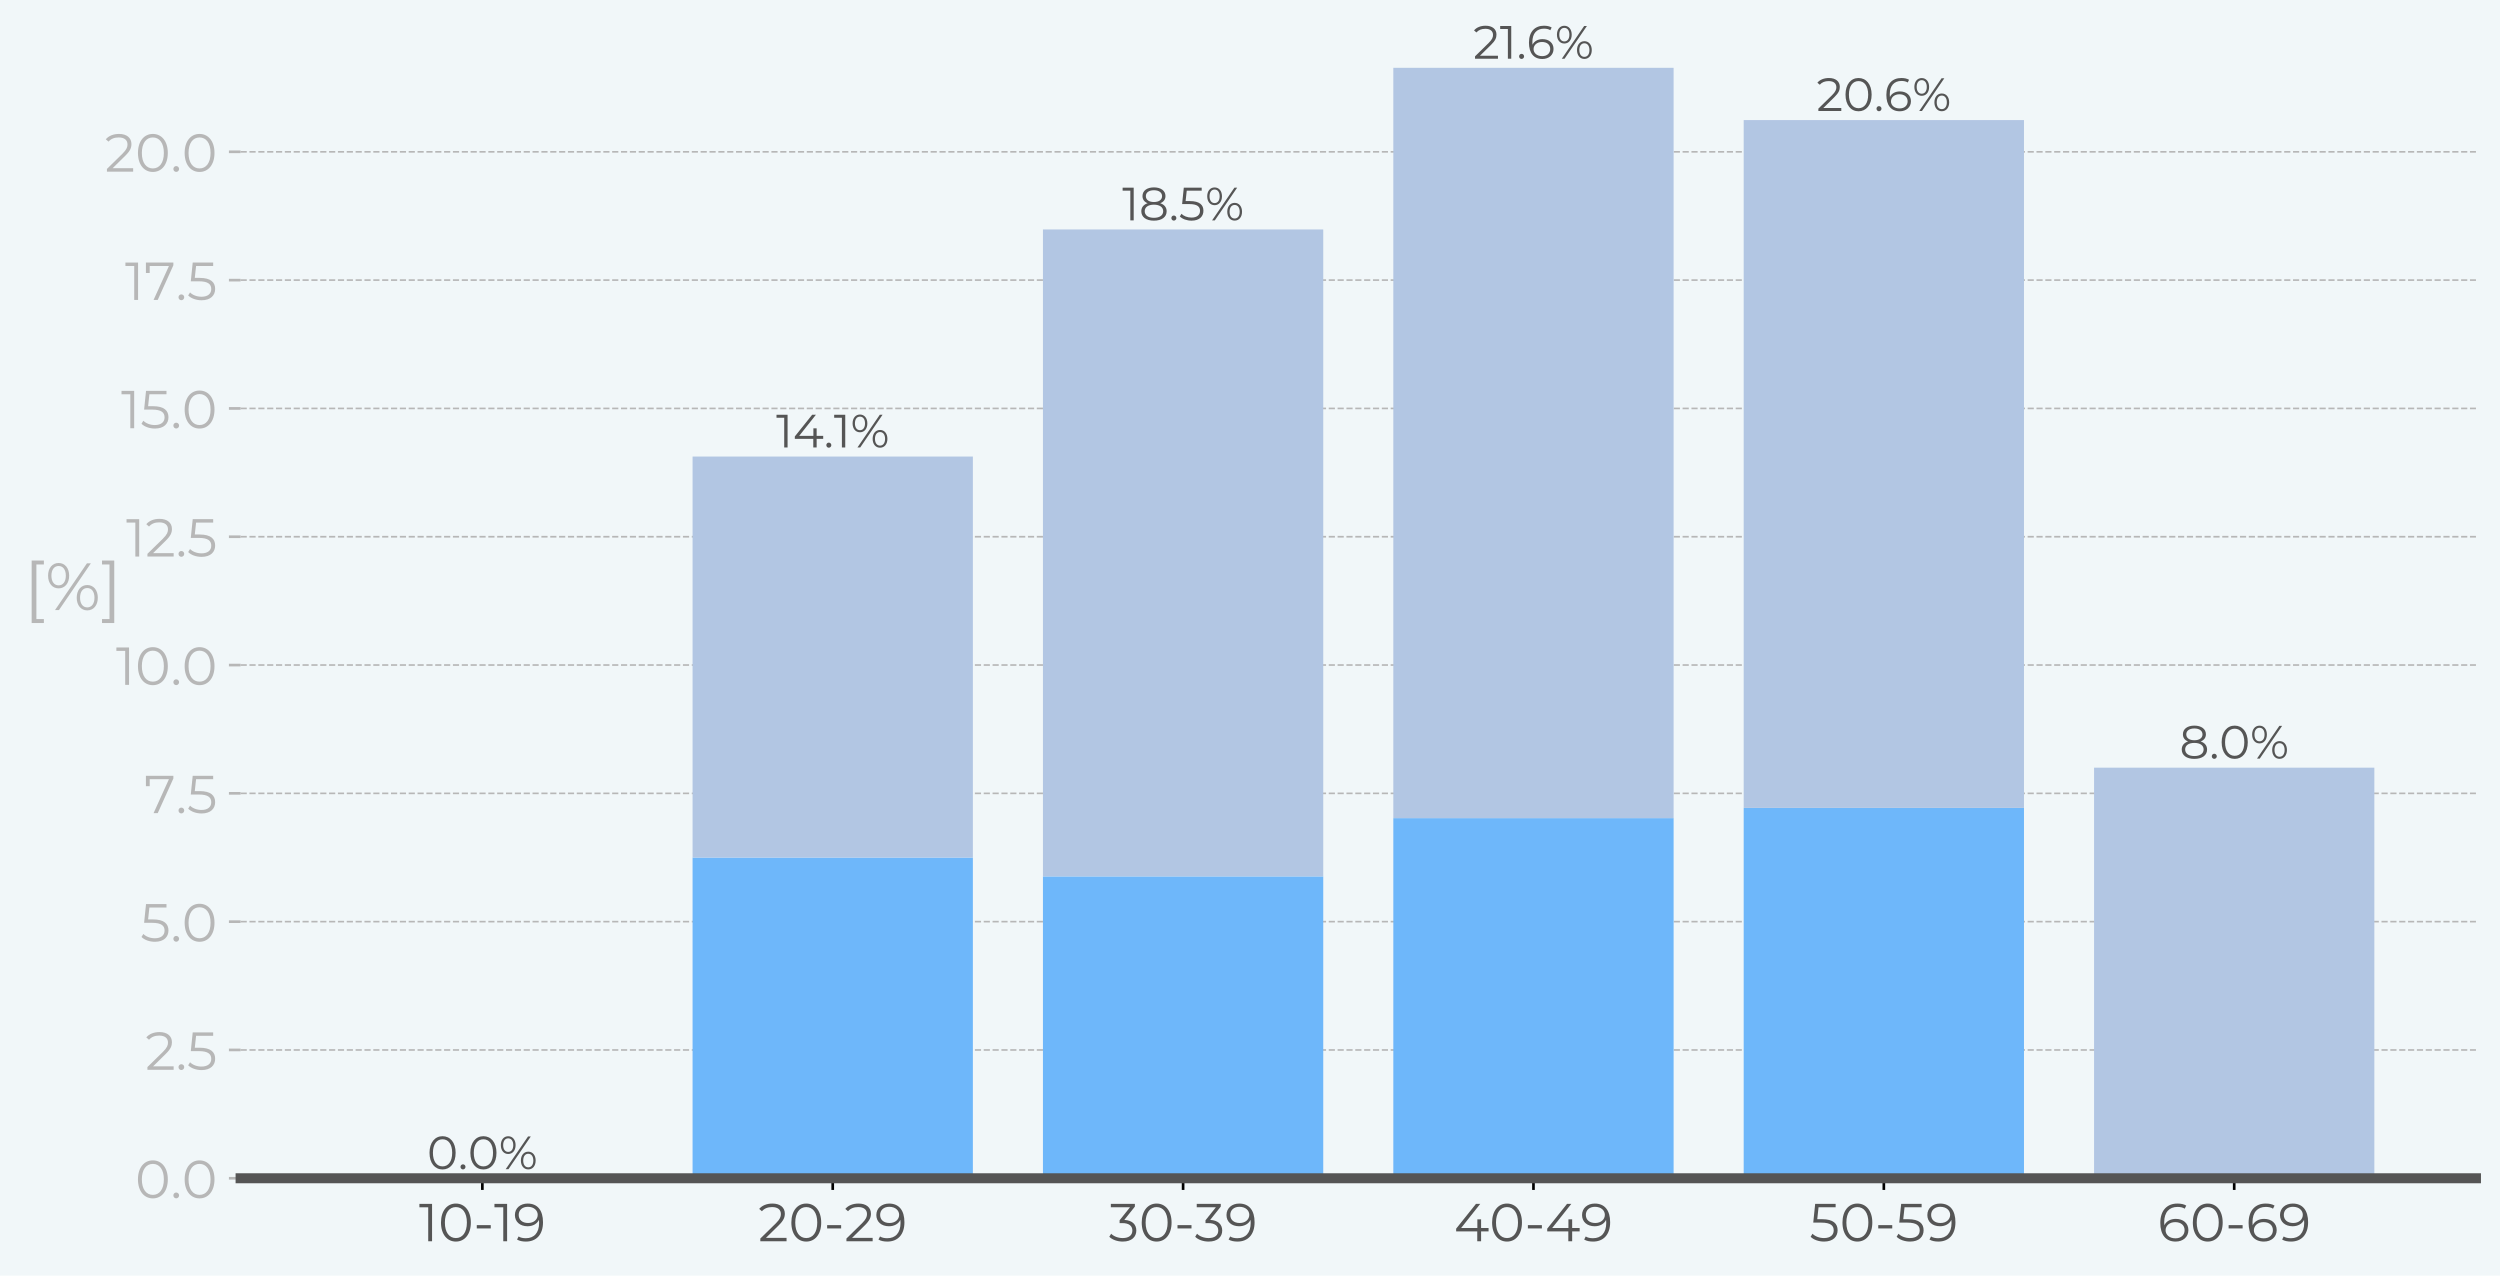
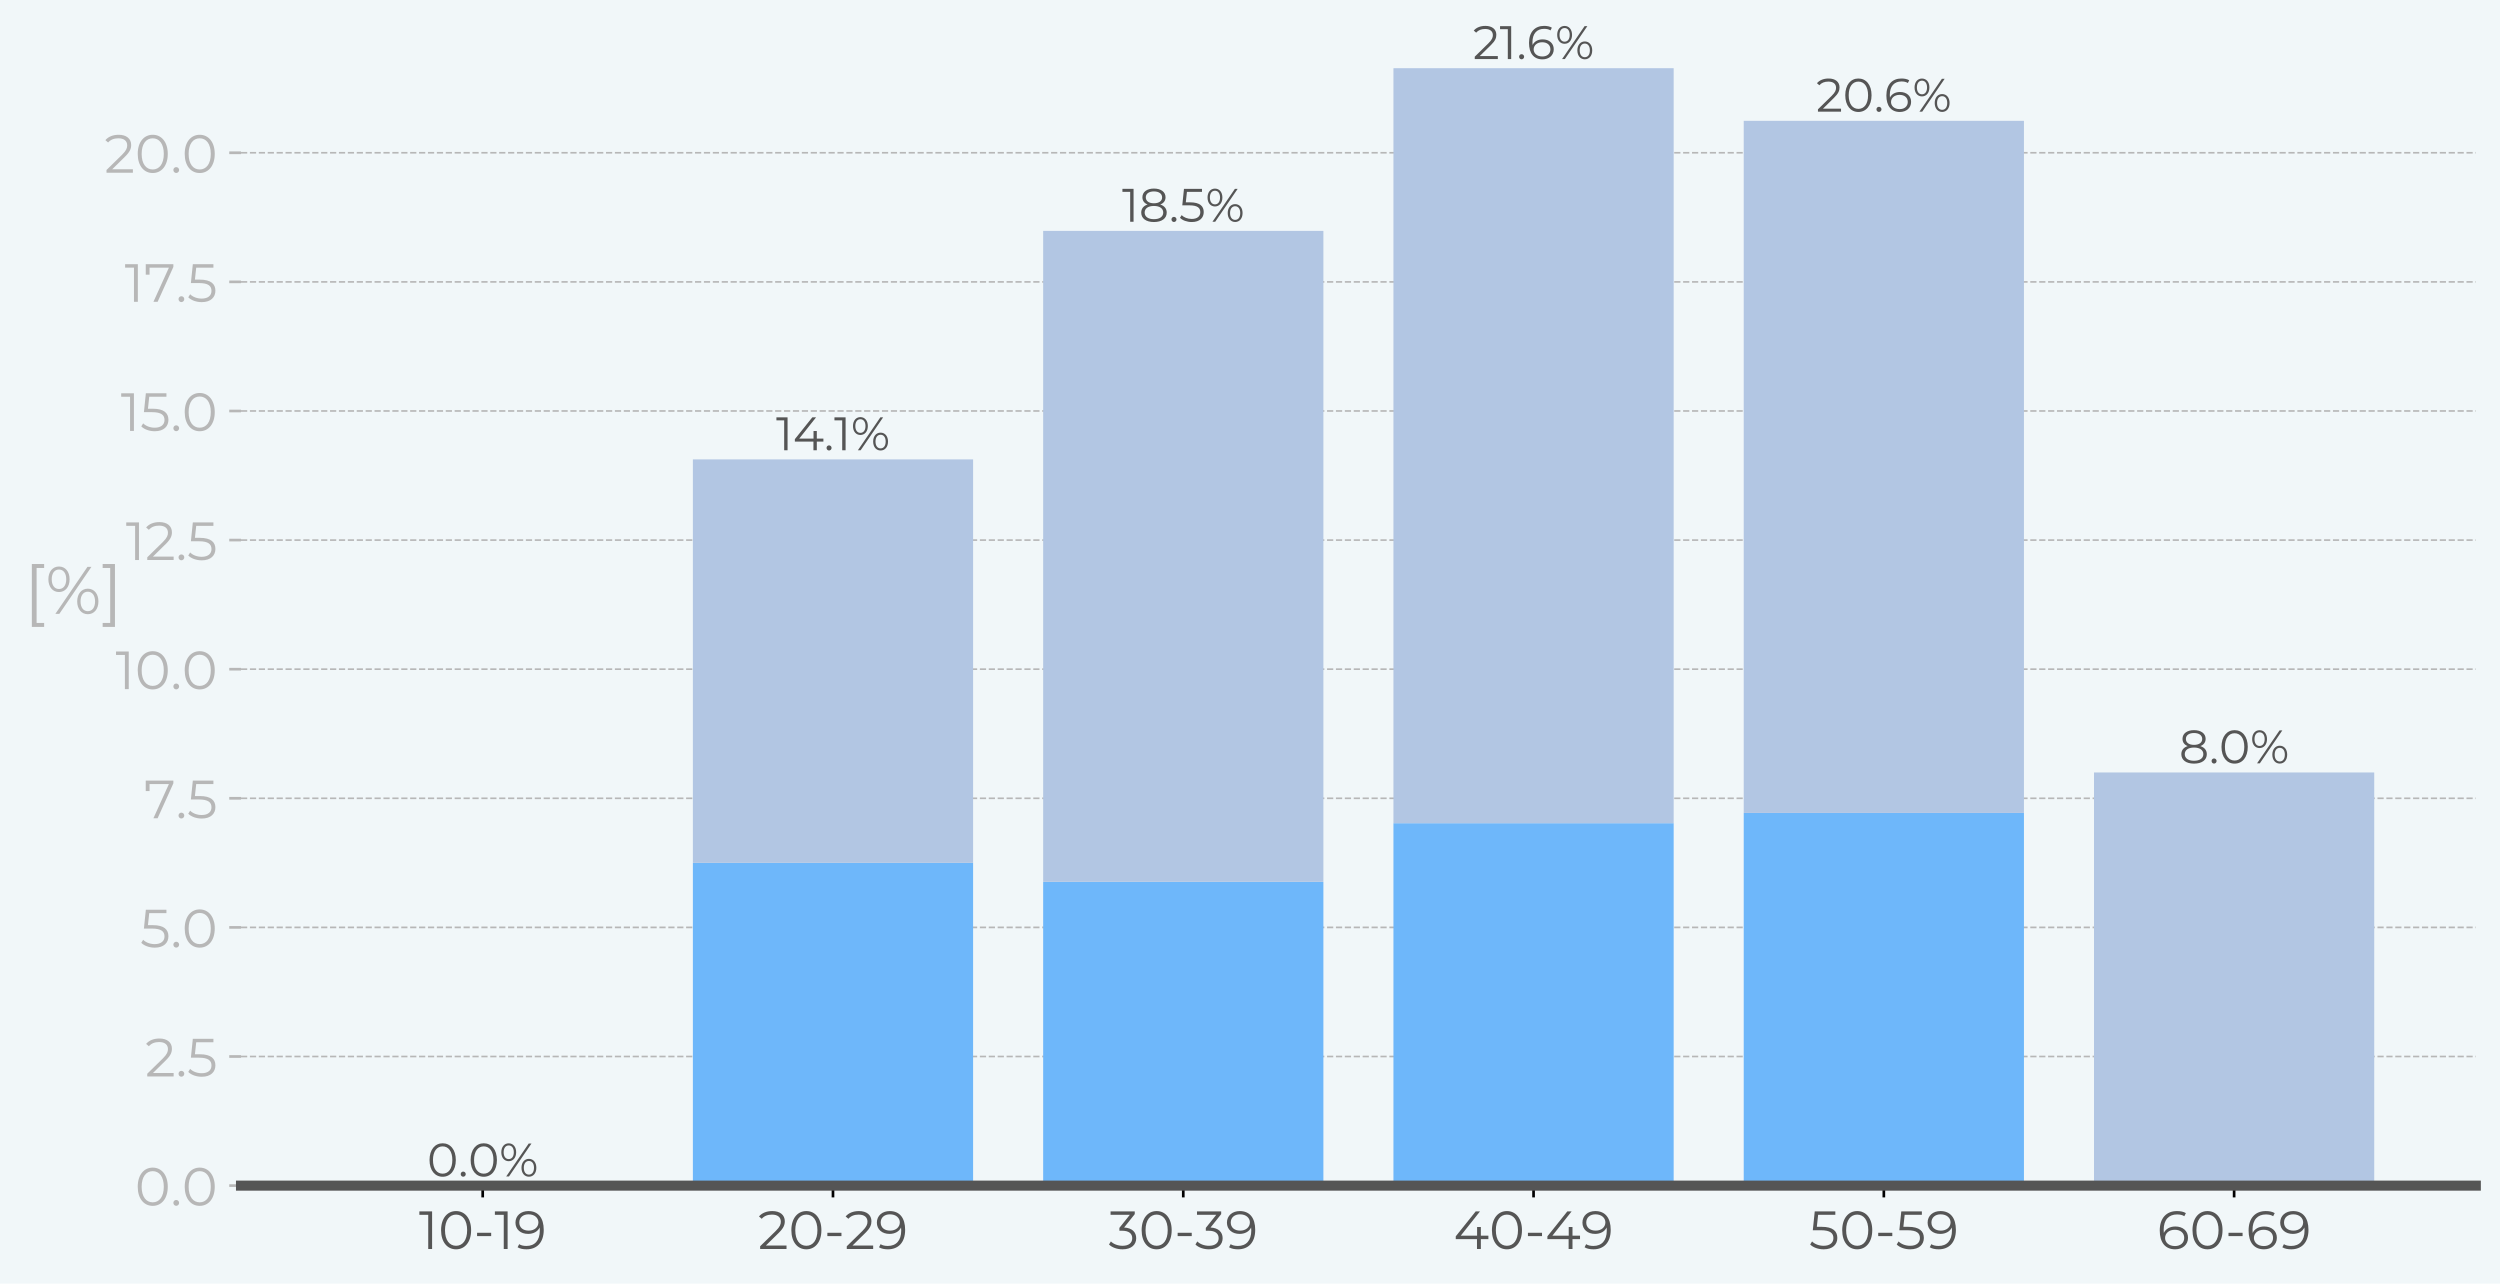
- <svg xmlns="http://www.w3.org/2000/svg" xmlns:xlink="http://www.w3.org/1999/xlink" width="748.87pt" height="382.123pt" viewBox="0 0 748.87 382.123" version="1.1">
+ <svg xmlns="http://www.w3.org/2000/svg" xmlns:xlink="http://www.w3.org/1999/xlink" width="744.226pt" height="382.123pt" viewBox="0 0 744.226 382.123" version="1.1">
  <defs>
    <style type="text/css">*{stroke-linejoin: round; stroke-linecap: butt}</style>
  </defs>
  <g id="figure_1">
    <g id="patch_1">
-       <path d="M 0 382.123  L 748.87 382.123  L 748.87 0  L 0 0  z " style="fill: #f1f7f9" />
+       <path d="M 0 382.123  L 744.226 382.123  L 744.226 0  L 0 0  z " style="fill: #f1f7f9" />
    </g>
    <g id="axes_1">
      <g id="patch_2">
-         <path d="M 72.07 352.945  L 741.67 352.945  L 741.67 20.305  L 72.07 20.305  z " style="fill: #f1f7f9" />
+         <path d="M 71.746 352.945  L 737.026 352.945  L 737.026 20.305  L 71.746 20.305  z " style="fill: #f1f7f9" />
      </g>
      <g id="matplotlib.axis_1">
        <g id="xtick_1">
          <g id="line2d_1">
            <defs>
-               <path id="m8c918c113c" d="M 0 0  L 0 3.5  " style="stroke: #000000; stroke-width: 0.8" />
+               <path id="mbeaa04ca14" d="M 0 0  L 0 3.5  " style="stroke: #000000; stroke-width: 0.8" />
            </defs>
            <g>
-               <use xlink:href="#m8c918c113c" x="144.488" y="352.945" style="stroke: #000000; stroke-width: 0.8" />
+               <use xlink:href="#mbeaa04ca14" x="143.696" y="352.945" style="stroke: #000000; stroke-width: 0.8" />
            </g>
          </g>
          <g id="text_1">
-             <g style="fill: #555555" transform="translate(125.4876 371.8178)scale(0.16 -0.16)">
+             <g style="fill: #555555" transform="translate(124.6963 371.8178)scale(0.16 -0.16)">
              <defs>
                <path id="Montserrat-Regular-31" d="M 58 4480  L 58 4070  L 1114 4070  L 1114 0  L 1574 0  L 1574 4480  L 58 4480  z " transform="scale(0.015625)" />
                <path id="Montserrat-Regular-30" d="M 2118 -38  C 3155 -38 3910 813 3910 2240  C 3910 3667 3155 4518 2118 4518  C 1082 4518 333 3667 333 2240  C 333 813 1082 -38 2118 -38  z M 2118 384  C 1338 384 800 1043 800 2240  C 800 3437 1338 4096 2118 4096  C 2899 4096 3437 3437 3437 2240  C 3437 1043 2899 384 2118 384  z " transform="scale(0.015625)" />
                <path id="Montserrat-Regular-2d" d="M 384 1536  L 2061 1536  L 2061 1933  L 384 1933  L 384 1536  z " transform="scale(0.015625)" />
                <path id="Montserrat-Regular-39" d="M 1728 4518  C 858 4518 198 3981 198 3142  C 198 2323 819 1798 1709 1798  C 2330 1798 2854 2074 3078 2566  C 3091 2432 3098 2304 3098 2202  C 3098 986 2477 365 1510 365  C 1178 365 870 422 640 576  L 454 205  C 736 32 1114 -38 1517 -38  C 2733 -38 3565 755 3565 2278  C 3565 3693 2918 4518 1728 4518  z M 1779 2189  C 1088 2189 653 2566 653 3155  C 653 3750 1101 4128 1747 4128  C 2522 4128 2931 3661 2931 3168  C 2931 2611 2464 2189 1779 2189  z " transform="scale(0.015625)" />
              </defs>
              <use xlink:href="#Montserrat-Regular-31" />
              <use xlink:href="#Montserrat-Regular-30" x="36.1" />
              <use xlink:href="#Montserrat-Regular-2d" x="102.3" />
              <use xlink:href="#Montserrat-Regular-31" x="140.5" />
              <use xlink:href="#Montserrat-Regular-39" x="176.6" />
            </g>
          </g>
        </g>
        <g id="xtick_2">
          <g id="line2d_2">
            <g>
-               <use xlink:href="#m8c918c113c" x="249.441" y="352.945" style="stroke: #000000; stroke-width: 0.8" />
+               <use xlink:href="#mbeaa04ca14" x="247.972" y="352.945" style="stroke: #000000; stroke-width: 0.8" />
            </g>
          </g>
          <g id="text_2">
-             <g style="fill: #555555" transform="translate(227.128 371.8178)scale(0.16 -0.16)">
+             <g style="fill: #555555" transform="translate(225.6597 371.8178)scale(0.16 -0.16)">
              <defs>
                <path id="Montserrat-Regular-32" d="M 928 410  L 2451 1907  C 3053 2496 3187 2880 3187 3309  C 3187 4058 2611 4518 1702 4518  C 1018 4518 461 4288 115 3878  L 442 3597  C 736 3936 1139 4096 1664 4096  C 2349 4096 2714 3776 2714 3258  C 2714 2950 2618 2650 2112 2150  L 250 326  L 250 0  L 3392 0  L 3392 410  L 928 410  z " transform="scale(0.015625)" />
              </defs>
              <use xlink:href="#Montserrat-Regular-32" />
              <use xlink:href="#Montserrat-Regular-30" x="56.8" />
              <use xlink:href="#Montserrat-Regular-2d" x="123" />
              <use xlink:href="#Montserrat-Regular-32" x="161.2" />
              <use xlink:href="#Montserrat-Regular-39" x="218" />
            </g>
          </g>
        </g>
        <g id="xtick_3">
          <g id="line2d_3">
            <g>
-               <use xlink:href="#m8c918c113c" x="354.394" y="352.945" style="stroke: #000000; stroke-width: 0.8" />
+               <use xlink:href="#mbeaa04ca14" x="352.248" y="352.945" style="stroke: #000000; stroke-width: 0.8" />
            </g>
          </g>
          <g id="text_3">
-             <g style="fill: #555555" transform="translate(332.1435 371.8178)scale(0.16 -0.16)">
+             <g style="fill: #555555" transform="translate(329.9981 371.8178)scale(0.16 -0.16)">
              <defs>
                <path id="Montserrat-Regular-33" d="M 1856 2560  L 3123 4154  L 3123 4480  L 243 4480  L 243 4070  L 2534 4070  L 1293 2515  L 1293 2176  L 1613 2176  C 2445 2176 2822 1824 2822 1286  C 2822 730 2413 384 1670 384  C 1088 384 570 602 282 902  L 58 538  C 403 186 1024 -38 1670 -38  C 2752 -38 3296 538 3296 1286  C 3296 2003 2816 2509 1856 2560  z " transform="scale(0.015625)" />
              </defs>
              <use xlink:href="#Montserrat-Regular-33" />
              <use xlink:href="#Montserrat-Regular-30" x="56.4" />
              <use xlink:href="#Montserrat-Regular-2d" x="122.6" />
              <use xlink:href="#Montserrat-Regular-33" x="160.8" />
              <use xlink:href="#Montserrat-Regular-39" x="217.2" />
            </g>
          </g>
        </g>
        <g id="xtick_4">
          <g id="line2d_4">
            <g>
-               <use xlink:href="#m8c918c113c" x="459.346" y="352.945" style="stroke: #000000; stroke-width: 0.8" />
+               <use xlink:href="#mbeaa04ca14" x="456.524" y="352.945" style="stroke: #000000; stroke-width: 0.8" />
            </g>
          </g>
          <g id="text_4">
-             <g style="fill: #555555" transform="translate(435.5465 371.8178)scale(0.16 -0.16)">
+             <g style="fill: #555555" transform="translate(432.7239 371.8178)scale(0.16 -0.16)">
              <defs>
                <path id="Montserrat-Regular-34" d="M 4141 1587  L 3245 1587  L 3245 2624  L 2797 2624  L 2797 1587  L 851 1587  L 3142 4480  L 2630 4480  L 256 1510  L 256 1178  L 2784 1178  L 2784 0  L 3245 0  L 3245 1178  L 4141 1178  L 4141 1587  z " transform="scale(0.015625)" />
              </defs>
              <use xlink:href="#Montserrat-Regular-34" />
              <use xlink:href="#Montserrat-Regular-30" x="66.1" />
              <use xlink:href="#Montserrat-Regular-2d" x="132.3" />
              <use xlink:href="#Montserrat-Regular-34" x="170.5" />
              <use xlink:href="#Montserrat-Regular-39" x="236.6" />
            </g>
          </g>
        </g>
        <g id="xtick_5">
          <g id="line2d_5">
            <g>
-               <use xlink:href="#m8c918c113c" x="564.299" y="352.945" style="stroke: #000000; stroke-width: 0.8" />
+               <use xlink:href="#mbeaa04ca14" x="560.8" y="352.945" style="stroke: #000000; stroke-width: 0.8" />
            </g>
          </g>
          <g id="text_5">
-             <g style="fill: #555555" transform="translate(542.0195 371.8178)scale(0.16 -0.16)">
+             <g style="fill: #555555" transform="translate(538.5198 371.8178)scale(0.16 -0.16)">
              <defs>
                <path id="Montserrat-Regular-35" d="M 1510 2643  L 934 2643  L 1088 4070  L 3136 4070  L 3136 4480  L 685 4480  L 454 2234  L 1408 2234  C 2547 2234 2906 1875 2906 1299  C 2906 755 2502 384 1741 384  C 1165 384 653 602 365 902  L 141 538  C 486 186 1101 -38 1747 -38  C 2842 -38 3373 557 3373 1318  C 3373 2112 2861 2643 1510 2643  z " transform="scale(0.015625)" />
              </defs>
              <use xlink:href="#Montserrat-Regular-35" />
              <use xlink:href="#Montserrat-Regular-30" x="56.6" />
              <use xlink:href="#Montserrat-Regular-2d" x="122.8" />
              <use xlink:href="#Montserrat-Regular-35" x="161" />
              <use xlink:href="#Montserrat-Regular-39" x="217.6" />
            </g>
          </g>
        </g>
        <g id="xtick_6">
          <g id="line2d_6">
            <g>
-               <use xlink:href="#m8c918c113c" x="669.252" y="352.945" style="stroke: #000000; stroke-width: 0.8" />
+               <use xlink:href="#mbeaa04ca14" x="665.076" y="352.945" style="stroke: #000000; stroke-width: 0.8" />
            </g>
          </g>
          <g id="text_6">
-             <g style="fill: #555555" transform="translate(646.2824 371.8178)scale(0.16 -0.16)">
+             <g style="fill: #555555" transform="translate(642.1057 371.8178)scale(0.16 -0.16)">
              <defs>
                <path id="Montserrat-Regular-36" d="M 2189 2682  C 1568 2682 1043 2406 819 1914  C 806 2048 800 2176 800 2278  C 800 3494 1421 4115 2387 4115  C 2720 4115 3027 4058 3258 3904  L 3443 4275  C 3162 4448 2784 4518 2381 4518  C 1165 4518 333 3725 333 2202  C 333 787 979 -38 2170 -38  C 3040 -38 3699 499 3699 1338  C 3699 2157 3078 2682 2189 2682  z M 2150 352  C 1376 352 966 819 966 1312  C 966 1869 1434 2291 2118 2291  C 2810 2291 3245 1914 3245 1325  C 3245 730 2797 352 2150 352  z " transform="scale(0.015625)" />
              </defs>
              <use xlink:href="#Montserrat-Regular-36" />
              <use xlink:href="#Montserrat-Regular-30" x="60.9" />
              <use xlink:href="#Montserrat-Regular-2d" x="127.1" />
              <use xlink:href="#Montserrat-Regular-36" x="165.3" />
              <use xlink:href="#Montserrat-Regular-39" x="226.2" />
            </g>
          </g>
        </g>
      </g>
      <g id="matplotlib.axis_2">
        <g id="ytick_1">
          <g id="line2d_7">
-             <path d="M 72.07 352.945  L 741.67 352.945  " clip-path="url(#p2f436239bb)" style="fill: none; stroke-dasharray: 1.85,0.8; stroke-dashoffset: 0; stroke: #b7b7b7; stroke-width: 0.5" />
+             <path d="M 71.746 352.945  L 737.026 352.945  " clip-path="url(#p3bb1686ffc)" style="fill: none; stroke-dasharray: 1.85,0.8; stroke-dashoffset: 0; stroke: #b7b7b7; stroke-width: 0.5" />
          </g>
          <g id="line2d_8">
            <defs>
-               <path id="m089d7f2e99" d="M 0 0  L -3.5 0  " style="stroke: #b7b7b7; stroke-width: 0.8" />
+               <path id="mc4385645cc" d="M 0 0  L -3.5 0  " style="stroke: #b7b7b7; stroke-width: 0.8" />
            </defs>
            <g>
-               <use xlink:href="#m089d7f2e99" x="72.07" y="352.945" style="fill: #b7b7b7; stroke: #b7b7b7; stroke-width: 0.8" />
+               <use xlink:href="#mc4385645cc" x="71.746" y="352.945" style="fill: #b7b7b7; stroke: #b7b7b7; stroke-width: 0.8" />
            </g>
          </g>
          <g id="text_7">
-             <g style="fill: #b7b7b7" transform="translate(40.4925 358.8816)scale(0.16 -0.16)">
+             <g style="fill: #b7b7b7" transform="translate(40.1685 358.8816)scale(0.16 -0.16)">
              <defs>
                <path id="Montserrat-Regular-2e" d="M 678 -32  C 864 -32 1024 122 1024 320  C 1024 518 864 666 678 666  C 493 666 339 518 339 320  C 339 122 493 -32 678 -32  z " transform="scale(0.015625)" />
              </defs>
              <use xlink:href="#Montserrat-Regular-30" />
              <use xlink:href="#Montserrat-Regular-2e" x="66.2" />
              <use xlink:href="#Montserrat-Regular-30" x="87.4" />
            </g>
          </g>
        </g>
        <g id="ytick_2">
          <g id="line2d_9">
-             <path d="M 72.07 314.512  L 741.67 314.512  " clip-path="url(#p2f436239bb)" style="fill: none; stroke-dasharray: 1.85,0.8; stroke-dashoffset: 0; stroke: #b7b7b7; stroke-width: 0.5" />
+             <path d="M 71.746 314.512  L 737.026 314.512  " clip-path="url(#p3bb1686ffc)" style="fill: none; stroke-dasharray: 1.85,0.8; stroke-dashoffset: 0; stroke: #b7b7b7; stroke-width: 0.5" />
          </g>
          <g id="line2d_10">
            <g>
-               <use xlink:href="#m089d7f2e99" x="72.07" y="314.512" style="fill: #b7b7b7; stroke: #b7b7b7; stroke-width: 0.8" />
+               <use xlink:href="#mc4385645cc" x="71.746" y="314.512" style="fill: #b7b7b7; stroke: #b7b7b7; stroke-width: 0.8" />
            </g>
          </g>
          <g id="text_8">
-             <g style="fill: #b7b7b7" transform="translate(43.535 320.4482)scale(0.16 -0.16)">
+             <g style="fill: #b7b7b7" transform="translate(43.211 320.4482)scale(0.16 -0.16)">
              <use xlink:href="#Montserrat-Regular-32" />
              <use xlink:href="#Montserrat-Regular-2e" x="56.8" />
              <use xlink:href="#Montserrat-Regular-35" x="78" />
            </g>
          </g>
        </g>
        <g id="ytick_3">
          <g id="line2d_11">
-             <path d="M 72.07 276.079  L 741.67 276.079  " clip-path="url(#p2f436239bb)" style="fill: none; stroke-dasharray: 1.85,0.8; stroke-dashoffset: 0; stroke: #b7b7b7; stroke-width: 0.5" />
+             <path d="M 71.746 276.079  L 737.026 276.079  " clip-path="url(#p3bb1686ffc)" style="fill: none; stroke-dasharray: 1.85,0.8; stroke-dashoffset: 0; stroke: #b7b7b7; stroke-width: 0.5" />
          </g>
          <g id="line2d_12">
            <g>
-               <use xlink:href="#m089d7f2e99" x="72.07" y="276.079" style="fill: #b7b7b7; stroke: #b7b7b7; stroke-width: 0.8" />
+               <use xlink:href="#mc4385645cc" x="71.746" y="276.079" style="fill: #b7b7b7; stroke: #b7b7b7; stroke-width: 0.8" />
            </g>
          </g>
          <g id="text_9">
-             <g style="fill: #b7b7b7" transform="translate(42.03 282.0148)scale(0.16 -0.16)">
+             <g style="fill: #b7b7b7" transform="translate(41.706 282.0148)scale(0.16 -0.16)">
              <use xlink:href="#Montserrat-Regular-35" />
              <use xlink:href="#Montserrat-Regular-2e" x="56.6" />
              <use xlink:href="#Montserrat-Regular-30" x="77.8" />
            </g>
          </g>
        </g>
        <g id="ytick_4">
          <g id="line2d_13">
-             <path d="M 72.07 237.645  L 741.67 237.645  " clip-path="url(#p2f436239bb)" style="fill: none; stroke-dasharray: 1.85,0.8; stroke-dashoffset: 0; stroke: #b7b7b7; stroke-width: 0.5" />
+             <path d="M 71.746 237.645  L 737.026 237.645  " clip-path="url(#p3bb1686ffc)" style="fill: none; stroke-dasharray: 1.85,0.8; stroke-dashoffset: 0; stroke: #b7b7b7; stroke-width: 0.5" />
          </g>
          <g id="line2d_14">
            <g>
-               <use xlink:href="#m089d7f2e99" x="72.07" y="237.645" style="fill: #b7b7b7; stroke: #b7b7b7; stroke-width: 0.8" />
+               <use xlink:href="#mc4385645cc" x="71.746" y="237.645" style="fill: #b7b7b7; stroke: #b7b7b7; stroke-width: 0.8" />
            </g>
          </g>
          <g id="text_10">
-             <g style="fill: #b7b7b7" transform="translate(43.1975 243.5813)scale(0.16 -0.16)">
+             <g style="fill: #b7b7b7" transform="translate(42.8735 243.5813)scale(0.16 -0.16)">
              <defs>
                <path id="Montserrat-Regular-37" d="M 205 4480  L 205 3232  L 659 3232  L 659 4070  L 2963 4070  L 1120 0  L 1619 0  L 3494 4154  L 3494 4480  L 205 4480  z " transform="scale(0.015625)" />
              </defs>
              <use xlink:href="#Montserrat-Regular-37" />
              <use xlink:href="#Montserrat-Regular-2e" x="58.9" />
              <use xlink:href="#Montserrat-Regular-35" x="80.1" />
            </g>
          </g>
        </g>
        <g id="ytick_5">
          <g id="line2d_15">
-             <path d="M 72.07 199.212  L 741.67 199.212  " clip-path="url(#p2f436239bb)" style="fill: none; stroke-dasharray: 1.85,0.8; stroke-dashoffset: 0; stroke: #b7b7b7; stroke-width: 0.5" />
+             <path d="M 71.746 199.212  L 737.026 199.212  " clip-path="url(#p3bb1686ffc)" style="fill: none; stroke-dasharray: 1.85,0.8; stroke-dashoffset: 0; stroke: #b7b7b7; stroke-width: 0.5" />
          </g>
          <g id="line2d_16">
            <g>
-               <use xlink:href="#m089d7f2e99" x="72.07" y="199.212" style="fill: #b7b7b7; stroke: #b7b7b7; stroke-width: 0.8" />
+               <use xlink:href="#mc4385645cc" x="71.746" y="199.212" style="fill: #b7b7b7; stroke: #b7b7b7; stroke-width: 0.8" />
            </g>
          </g>
          <g id="text_11">
-             <g style="fill: #b7b7b7" transform="translate(34.7175 205.1479)scale(0.16 -0.16)">
+             <g style="fill: #b7b7b7" transform="translate(34.3935 205.1479)scale(0.16 -0.16)">
              <use xlink:href="#Montserrat-Regular-31" />
              <use xlink:href="#Montserrat-Regular-30" x="36.1" />
              <use xlink:href="#Montserrat-Regular-2e" x="102.3" />
              <use xlink:href="#Montserrat-Regular-30" x="123.5" />
            </g>
          </g>
        </g>
        <g id="ytick_6">
          <g id="line2d_17">
-             <path d="M 72.07 160.778  L 741.67 160.778  " clip-path="url(#p2f436239bb)" style="fill: none; stroke-dasharray: 1.85,0.8; stroke-dashoffset: 0; stroke: #b7b7b7; stroke-width: 0.5" />
+             <path d="M 71.746 160.778  L 737.026 160.778  " clip-path="url(#p3bb1686ffc)" style="fill: none; stroke-dasharray: 1.85,0.8; stroke-dashoffset: 0; stroke: #b7b7b7; stroke-width: 0.5" />
          </g>
          <g id="line2d_18">
            <g>
-               <use xlink:href="#m089d7f2e99" x="72.07" y="160.778" style="fill: #b7b7b7; stroke: #b7b7b7; stroke-width: 0.8" />
+               <use xlink:href="#mc4385645cc" x="71.746" y="160.778" style="fill: #b7b7b7; stroke: #b7b7b7; stroke-width: 0.8" />
            </g>
          </g>
          <g id="text_12">
-             <g style="fill: #b7b7b7" transform="translate(37.76 166.7145)scale(0.16 -0.16)">
+             <g style="fill: #b7b7b7" transform="translate(37.436 166.7145)scale(0.16 -0.16)">
              <use xlink:href="#Montserrat-Regular-31" />
              <use xlink:href="#Montserrat-Regular-32" x="36.1" />
              <use xlink:href="#Montserrat-Regular-2e" x="92.9" />
              <use xlink:href="#Montserrat-Regular-35" x="114.1" />
            </g>
          </g>
        </g>
        <g id="ytick_7">
          <g id="line2d_19">
-             <path d="M 72.07 122.345  L 741.67 122.345  " clip-path="url(#p2f436239bb)" style="fill: none; stroke-dasharray: 1.85,0.8; stroke-dashoffset: 0; stroke: #b7b7b7; stroke-width: 0.5" />
+             <path d="M 71.746 122.345  L 737.026 122.345  " clip-path="url(#p3bb1686ffc)" style="fill: none; stroke-dasharray: 1.85,0.8; stroke-dashoffset: 0; stroke: #b7b7b7; stroke-width: 0.5" />
          </g>
          <g id="line2d_20">
            <g>
-               <use xlink:href="#m089d7f2e99" x="72.07" y="122.345" style="fill: #b7b7b7; stroke: #b7b7b7; stroke-width: 0.8" />
+               <use xlink:href="#mc4385645cc" x="71.746" y="122.345" style="fill: #b7b7b7; stroke: #b7b7b7; stroke-width: 0.8" />
            </g>
          </g>
          <g id="text_13">
-             <g style="fill: #b7b7b7" transform="translate(36.255 128.2811)scale(0.16 -0.16)">
+             <g style="fill: #b7b7b7" transform="translate(35.931 128.2811)scale(0.16 -0.16)">
              <use xlink:href="#Montserrat-Regular-31" />
              <use xlink:href="#Montserrat-Regular-35" x="36.1" />
              <use xlink:href="#Montserrat-Regular-2e" x="92.7" />
              <use xlink:href="#Montserrat-Regular-30" x="113.9" />
            </g>
          </g>
        </g>
        <g id="ytick_8">
          <g id="line2d_21">
-             <path d="M 72.07 83.911  L 741.67 83.911  " clip-path="url(#p2f436239bb)" style="fill: none; stroke-dasharray: 1.85,0.8; stroke-dashoffset: 0; stroke: #b7b7b7; stroke-width: 0.5" />
+             <path d="M 71.746 83.911  L 737.026 83.911  " clip-path="url(#p3bb1686ffc)" style="fill: none; stroke-dasharray: 1.85,0.8; stroke-dashoffset: 0; stroke: #b7b7b7; stroke-width: 0.5" />
          </g>
          <g id="line2d_22">
            <g>
-               <use xlink:href="#m089d7f2e99" x="72.07" y="83.911" style="fill: #b7b7b7; stroke: #b7b7b7; stroke-width: 0.8" />
+               <use xlink:href="#mc4385645cc" x="71.746" y="83.911" style="fill: #b7b7b7; stroke: #b7b7b7; stroke-width: 0.8" />
            </g>
          </g>
          <g id="text_14">
-             <g style="fill: #b7b7b7" transform="translate(37.4225 89.84772)scale(0.16 -0.16)">
+             <g style="fill: #b7b7b7" transform="translate(37.0985 89.84772)scale(0.16 -0.16)">
              <use xlink:href="#Montserrat-Regular-31" />
              <use xlink:href="#Montserrat-Regular-37" x="36.1" />
              <use xlink:href="#Montserrat-Regular-2e" x="95" />
              <use xlink:href="#Montserrat-Regular-35" x="116.2" />
            </g>
          </g>
        </g>
        <g id="ytick_9">
          <g id="line2d_23">
-             <path d="M 72.07 45.478  L 741.67 45.478  " clip-path="url(#p2f436239bb)" style="fill: none; stroke-dasharray: 1.85,0.8; stroke-dashoffset: 0; stroke: #b7b7b7; stroke-width: 0.5" />
+             <path d="M 71.746 45.478  L 737.026 45.478  " clip-path="url(#p3bb1686ffc)" style="fill: none; stroke-dasharray: 1.85,0.8; stroke-dashoffset: 0; stroke: #b7b7b7; stroke-width: 0.5" />
          </g>
          <g id="line2d_24">
            <g>
-               <use xlink:href="#m089d7f2e99" x="72.07" y="45.478" style="fill: #b7b7b7; stroke: #b7b7b7; stroke-width: 0.8" />
+               <use xlink:href="#mc4385645cc" x="71.746" y="45.478" style="fill: #b7b7b7; stroke: #b7b7b7; stroke-width: 0.8" />
            </g>
          </g>
          <g id="text_15">
-             <g style="fill: #b7b7b7" transform="translate(31.405 51.41432)scale(0.16 -0.16)">
+             <g style="fill: #b7b7b7" transform="translate(31.081 51.41432)scale(0.16 -0.16)">
              <use xlink:href="#Montserrat-Regular-32" />
              <use xlink:href="#Montserrat-Regular-30" x="56.8" />
              <use xlink:href="#Montserrat-Regular-2e" x="123" />
              <use xlink:href="#Montserrat-Regular-30" x="144.2" />
            </g>
          </g>
        </g>
        <g id="text_16">
          <g style="fill: #b7b7b7" transform="translate(7.2 182.7441)scale(0.2 -0.2)">
            <defs>
              <path id="Montserrat-Regular-5b" d="M 730 -1242  L 1901 -1242  L 1901 -864  L 1184 -864  L 1184 4371  L 1901 4371  L 1901 4749  L 730 4749  L 730 -1242  z " transform="scale(0.015625)" />
              <path id="Montserrat-Regular-25" d="M 1280 2080  C 1875 2080 2291 2560 2291 3296  C 2291 4032 1875 4512 1280 4512  C 678 4512 269 4026 269 3296  C 269 2566 678 2080 1280 2080  z M 934 0  L 1312 0  L 4371 4480  L 3994 4480  L 934 0  z M 1280 2368  C 858 2368 589 2720 589 3296  C 589 3872 858 4224 1280 4224  C 1696 4224 1971 3878 1971 3296  C 1971 2714 1696 2368 1280 2368  z M 4026 -32  C 4627 -32 5037 454 5037 1184  C 5037 1914 4627 2400 4026 2400  C 3430 2400 3014 1914 3014 1184  C 3014 454 3430 -32 4026 -32  z M 4026 256  C 3610 256 3334 602 3334 1184  C 3334 1766 3610 2112 4026 2112  C 4448 2112 4717 1760 4717 1184  C 4717 608 4448 256 4026 256  z " transform="scale(0.015625)" />
              <path id="Montserrat-Regular-5d" d="M 1306 -1242  L 1306 4749  L 134 4749  L 134 4371  L 851 4371  L 851 -864  L 134 -864  L 134 -1242  L 1306 -1242  z " transform="scale(0.015625)" />
            </defs>
            <use xlink:href="#Montserrat-Regular-5b" />
            <use xlink:href="#Montserrat-Regular-25" x="31.8" />
            <use xlink:href="#Montserrat-Regular-5d" x="114.7" />
          </g>
        </g>
      </g>
      <g id="patch_3">
-         <path d="M 102.506 352.945  L 186.469 352.945  L 186.469 352.945  L 102.506 352.945  z " clip-path="url(#p2f436239bb)" style="fill: #6eb7fa" />
+         <path d="M 101.986 352.945  L 185.407 352.945  L 185.407 352.945  L 101.986 352.945  z " clip-path="url(#p3bb1686ffc)" style="fill: #6eb7fa" />
      </g>
      <g id="patch_4">
-         <path d="M 207.459 352.945  L 291.422 352.945  L 291.422 256.862  L 207.459 256.862  z " clip-path="url(#p2f436239bb)" style="fill: #6eb7fa" />
+         <path d="M 206.262 352.945  L 289.683 352.945  L 289.683 256.862  L 206.262 256.862  z " clip-path="url(#p3bb1686ffc)" style="fill: #6eb7fa" />
      </g>
      <g id="patch_5">
-         <path d="M 312.412 352.945  L 396.375 352.945  L 396.375 262.514  L 312.412 262.514  z " clip-path="url(#p2f436239bb)" style="fill: #6eb7fa" />
+         <path d="M 310.538 352.945  L 393.958 352.945  L 393.958 262.514  L 310.538 262.514  z " clip-path="url(#p3bb1686ffc)" style="fill: #6eb7fa" />
      </g>
      <g id="patch_6">
-         <path d="M 417.365 352.945  L 501.328 352.945  L 501.328 245.062  L 417.365 245.062  z " clip-path="url(#p2f436239bb)" style="fill: #6eb7fa" />
+         <path d="M 414.814 352.945  L 498.234 352.945  L 498.234 245.062  L 414.814 245.062  z " clip-path="url(#p3bb1686ffc)" style="fill: #6eb7fa" />
      </g>
      <g id="patch_7">
-         <path d="M 522.318 352.945  L 606.281 352.945  L 606.281 242.004  L 522.318 242.004  z " clip-path="url(#p2f436239bb)" style="fill: #6eb7fa" />
+         <path d="M 519.089 352.945  L 602.51 352.945  L 602.51 242.004  L 519.089 242.004  z " clip-path="url(#p3bb1686ffc)" style="fill: #6eb7fa" />
      </g>
      <g id="patch_8">
-         <path d="M 627.271 352.945  L 711.234 352.945  L 711.234 352.945  L 627.271 352.945  z " clip-path="url(#p2f436239bb)" style="fill: #6eb7fa" />
+         <path d="M 623.365 352.945  L 706.786 352.945  L 706.786 352.945  L 623.365 352.945  z " clip-path="url(#p3bb1686ffc)" style="fill: #6eb7fa" />
      </g>
      <g id="patch_9">
-         <path d="M 102.506 352.945  L 186.469 352.945  L 186.469 352.945  L 102.506 352.945  z " clip-path="url(#p2f436239bb)" style="fill: #b2c6e3" />
+         <path d="M 101.986 352.945  L 185.407 352.945  L 185.407 352.945  L 101.986 352.945  z " clip-path="url(#p3bb1686ffc)" style="fill: #b2c6e3" />
      </g>
      <g id="patch_10">
-         <path d="M 207.459 256.862  L 291.422 256.862  L 291.422 136.757  L 207.459 136.757  z " clip-path="url(#p2f436239bb)" style="fill: #b2c6e3" />
+         <path d="M 206.262 256.862  L 289.683 256.862  L 289.683 136.757  L 206.262 136.757  z " clip-path="url(#p3bb1686ffc)" style="fill: #b2c6e3" />
      </g>
      <g id="patch_11">
-         <path d="M 312.412 262.514  L 396.375 262.514  L 396.375 68.732  L 312.412 68.732  z " clip-path="url(#p2f436239bb)" style="fill: #b2c6e3" />
+         <path d="M 310.538 262.514  L 393.958 262.514  L 393.958 68.732  L 310.538 68.732  z " clip-path="url(#p3bb1686ffc)" style="fill: #b2c6e3" />
      </g>
      <g id="patch_12">
-         <path d="M 417.365 245.062  L 501.328 245.062  L 501.328 20.305  L 417.365 20.305  z " clip-path="url(#p2f436239bb)" style="fill: #b2c6e3" />
+         <path d="M 414.814 245.062  L 498.234 245.062  L 498.234 20.305  L 414.814 20.305  z " clip-path="url(#p3bb1686ffc)" style="fill: #b2c6e3" />
      </g>
      <g id="patch_13">
-         <path d="M 522.318 242.004  L 606.281 242.004  L 606.281 35.969  L 522.318 35.969  z " clip-path="url(#p2f436239bb)" style="fill: #b2c6e3" />
+         <path d="M 519.089 242.004  L 602.51 242.004  L 602.51 35.969  L 519.089 35.969  z " clip-path="url(#p3bb1686ffc)" style="fill: #b2c6e3" />
      </g>
      <g id="patch_14">
-         <path d="M 627.271 352.945  L 711.234 352.945  L 711.234 229.958  L 627.271 229.958  z " clip-path="url(#p2f436239bb)" style="fill: #b2c6e3" />
+         <path d="M 623.365 352.945  L 706.786 352.945  L 706.786 229.958  L 623.365 229.958  z " clip-path="url(#p3bb1686ffc)" style="fill: #b2c6e3" />
      </g>
      <g id="text_17">
-         <g style="fill: #555555" transform="translate(127.9315 350.2284)scale(0.14 -0.14)">
+         <g style="fill: #555555" transform="translate(127.1403 350.2284)scale(0.14 -0.14)">
          <use xlink:href="#Montserrat-Regular-30" />
          <use xlink:href="#Montserrat-Regular-2e" x="66.2" />
          <use xlink:href="#Montserrat-Regular-30" x="87.4" />
          <use xlink:href="#Montserrat-Regular-25" x="153.6" />
        </g>
      </g>
      <g id="text_18">
-         <g style="fill: #555555" transform="translate(232.4732 134.0405)scale(0.14 -0.14)">
+         <g style="fill: #555555" transform="translate(231.0049 134.0405)scale(0.14 -0.14)">
          <use xlink:href="#Montserrat-Regular-31" />
          <use xlink:href="#Montserrat-Regular-34" x="36.1" />
          <use xlink:href="#Montserrat-Regular-2e" x="102.2" />
          <use xlink:href="#Montserrat-Regular-31" x="123.4" />
          <use xlink:href="#Montserrat-Regular-25" x="159.5" />
        </g>
      </g>
      <g id="text_19">
-         <g style="fill: #555555" transform="translate(336.1519 66.01502)scale(0.14 -0.14)">
+         <g style="fill: #555555" transform="translate(334.0065 66.01502)scale(0.14 -0.14)">
          <defs>
            <path id="Montserrat-Regular-38" d="M 2899 2349  C 3360 2528 3616 2867 3616 3334  C 3616 4064 2982 4518 2035 4518  C 1088 4518 467 4064 467 3334  C 467 2867 717 2528 1171 2349  C 614 2163 307 1786 307 1248  C 307 454 960 -38 2035 -38  C 3104 -38 3776 454 3776 1248  C 3776 1779 3462 2163 2899 2349  z M 928 3322  C 928 3821 1357 4128 2035 4128  C 2707 4128 3149 3821 3149 3315  C 3149 2829 2733 2515 2035 2515  C 1338 2515 928 2829 928 3322  z M 2035 352  C 1242 352 774 698 774 1254  C 774 1805 1242 2150 2035 2150  C 2829 2150 3302 1805 3302 1254  C 3302 698 2829 352 2035 352  z " transform="scale(0.015625)" />
          </defs>
          <use xlink:href="#Montserrat-Regular-31" />
          <use xlink:href="#Montserrat-Regular-38" x="36.1" />
          <use xlink:href="#Montserrat-Regular-2e" x="99.9" />
          <use xlink:href="#Montserrat-Regular-35" x="121.1" />
          <use xlink:href="#Montserrat-Regular-25" x="177.7" />
        </g>
      </g>
      <g id="text_20">
-         <g style="fill: #555555" transform="translate(441.2931 17.58844)scale(0.14 -0.14)">
+         <g style="fill: #555555" transform="translate(438.4705 17.58844)scale(0.14 -0.14)">
          <use xlink:href="#Montserrat-Regular-32" />
          <use xlink:href="#Montserrat-Regular-31" x="56.8" />
          <use xlink:href="#Montserrat-Regular-2e" x="92.9" />
          <use xlink:href="#Montserrat-Regular-36" x="114.1" />
          <use xlink:href="#Montserrat-Regular-25" x="175" />
        </g>
      </g>
      <g id="text_21">
-         <g style="fill: #555555" transform="translate(544.1384 33.2519)scale(0.14 -0.14)">
+         <g style="fill: #555555" transform="translate(540.6387 33.2519)scale(0.14 -0.14)">
          <use xlink:href="#Montserrat-Regular-32" />
          <use xlink:href="#Montserrat-Regular-30" x="56.8" />
          <use xlink:href="#Montserrat-Regular-2e" x="123" />
          <use xlink:href="#Montserrat-Regular-36" x="144.2" />
          <use xlink:href="#Montserrat-Regular-25" x="205.1" />
        </g>
      </g>
      <g id="text_22">
-         <g style="fill: #555555" transform="translate(652.8648 227.2415)scale(0.14 -0.14)">
+         <g style="fill: #555555" transform="translate(648.688 227.2415)scale(0.14 -0.14)">
          <use xlink:href="#Montserrat-Regular-38" />
          <use xlink:href="#Montserrat-Regular-2e" x="63.8" />
          <use xlink:href="#Montserrat-Regular-30" x="85" />
          <use xlink:href="#Montserrat-Regular-25" x="151.2" />
        </g>
      </g>
      <g id="line2d_25">
-         <path d="M 72.07 352.945  L 741.67 352.945  " style="fill: none; stroke: #555555; stroke-width: 3; stroke-linecap: square" />
+         <path d="M 71.746 352.945  L 737.026 352.945  " style="fill: none; stroke: #555555; stroke-width: 3; stroke-linecap: square" />
      </g>
    </g>
  </g>
  <defs>
-     <clipPath id="p2f436239bb">
-       <rect x="72.07" y="20.305" width="669.6" height="332.64" />
+     <clipPath id="p3bb1686ffc">
+       <rect x="71.746" y="20.305" width="665.28" height="332.64" />
    </clipPath>
  </defs>
</svg>
